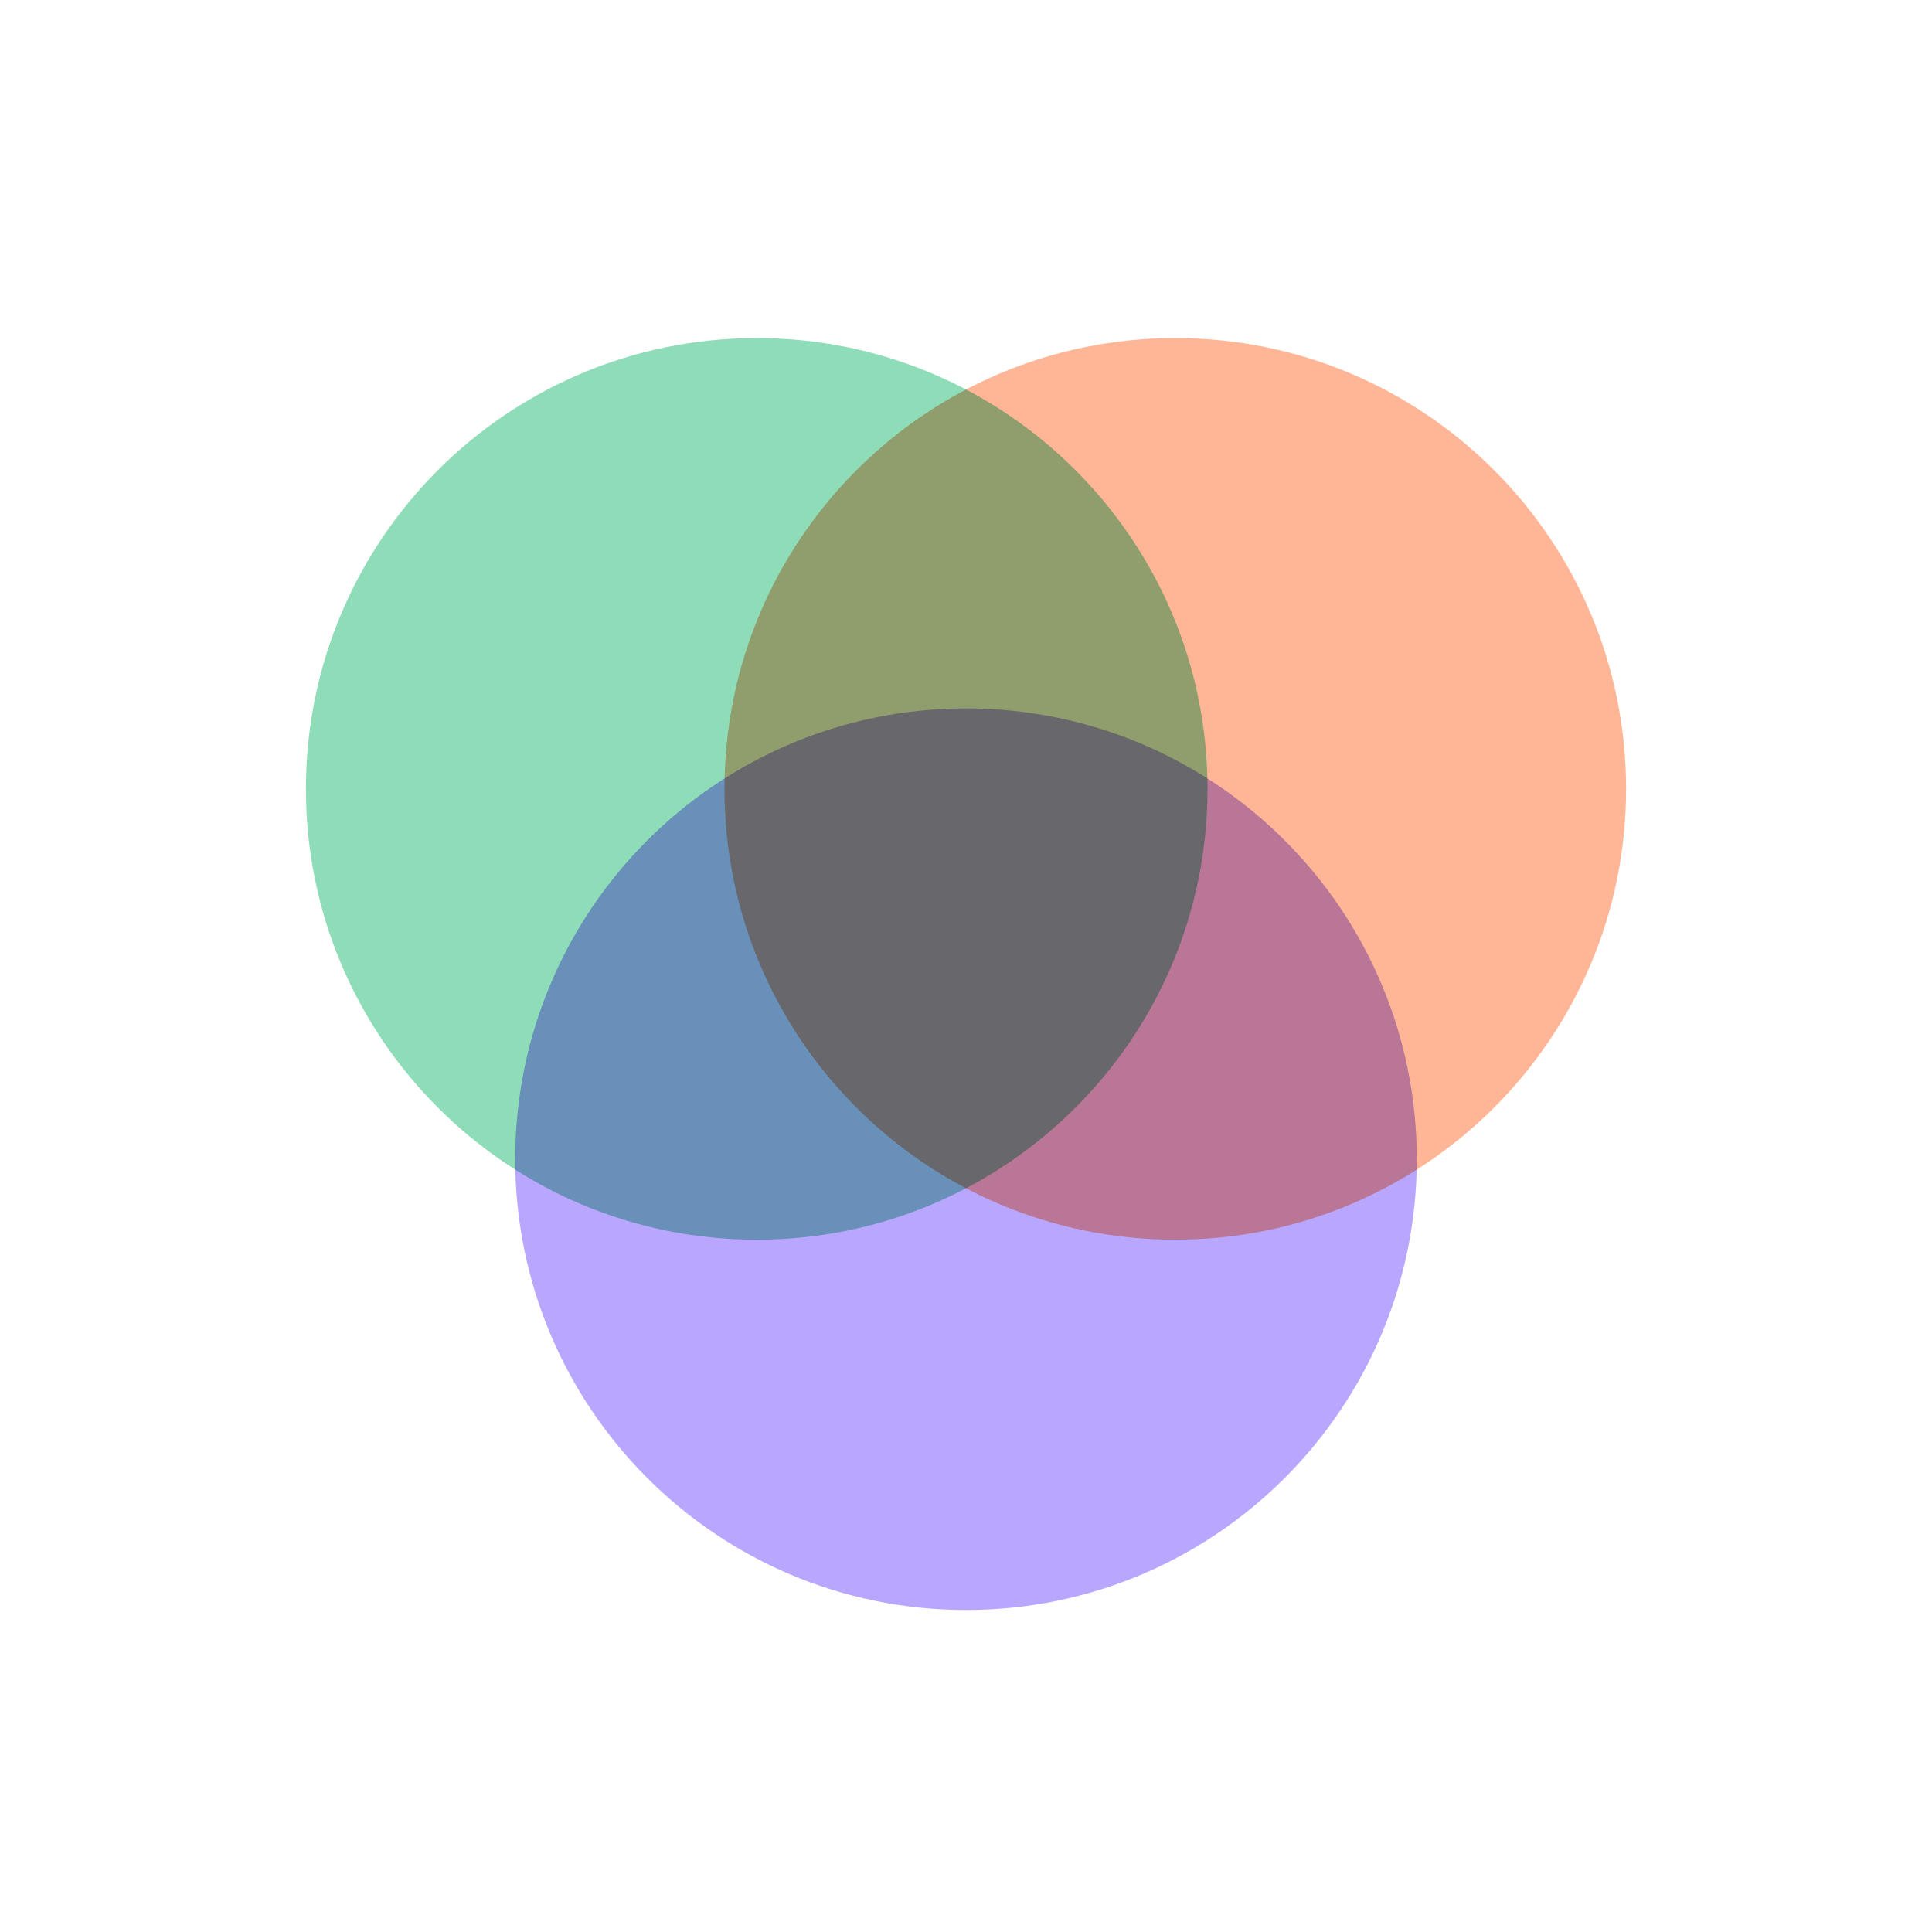
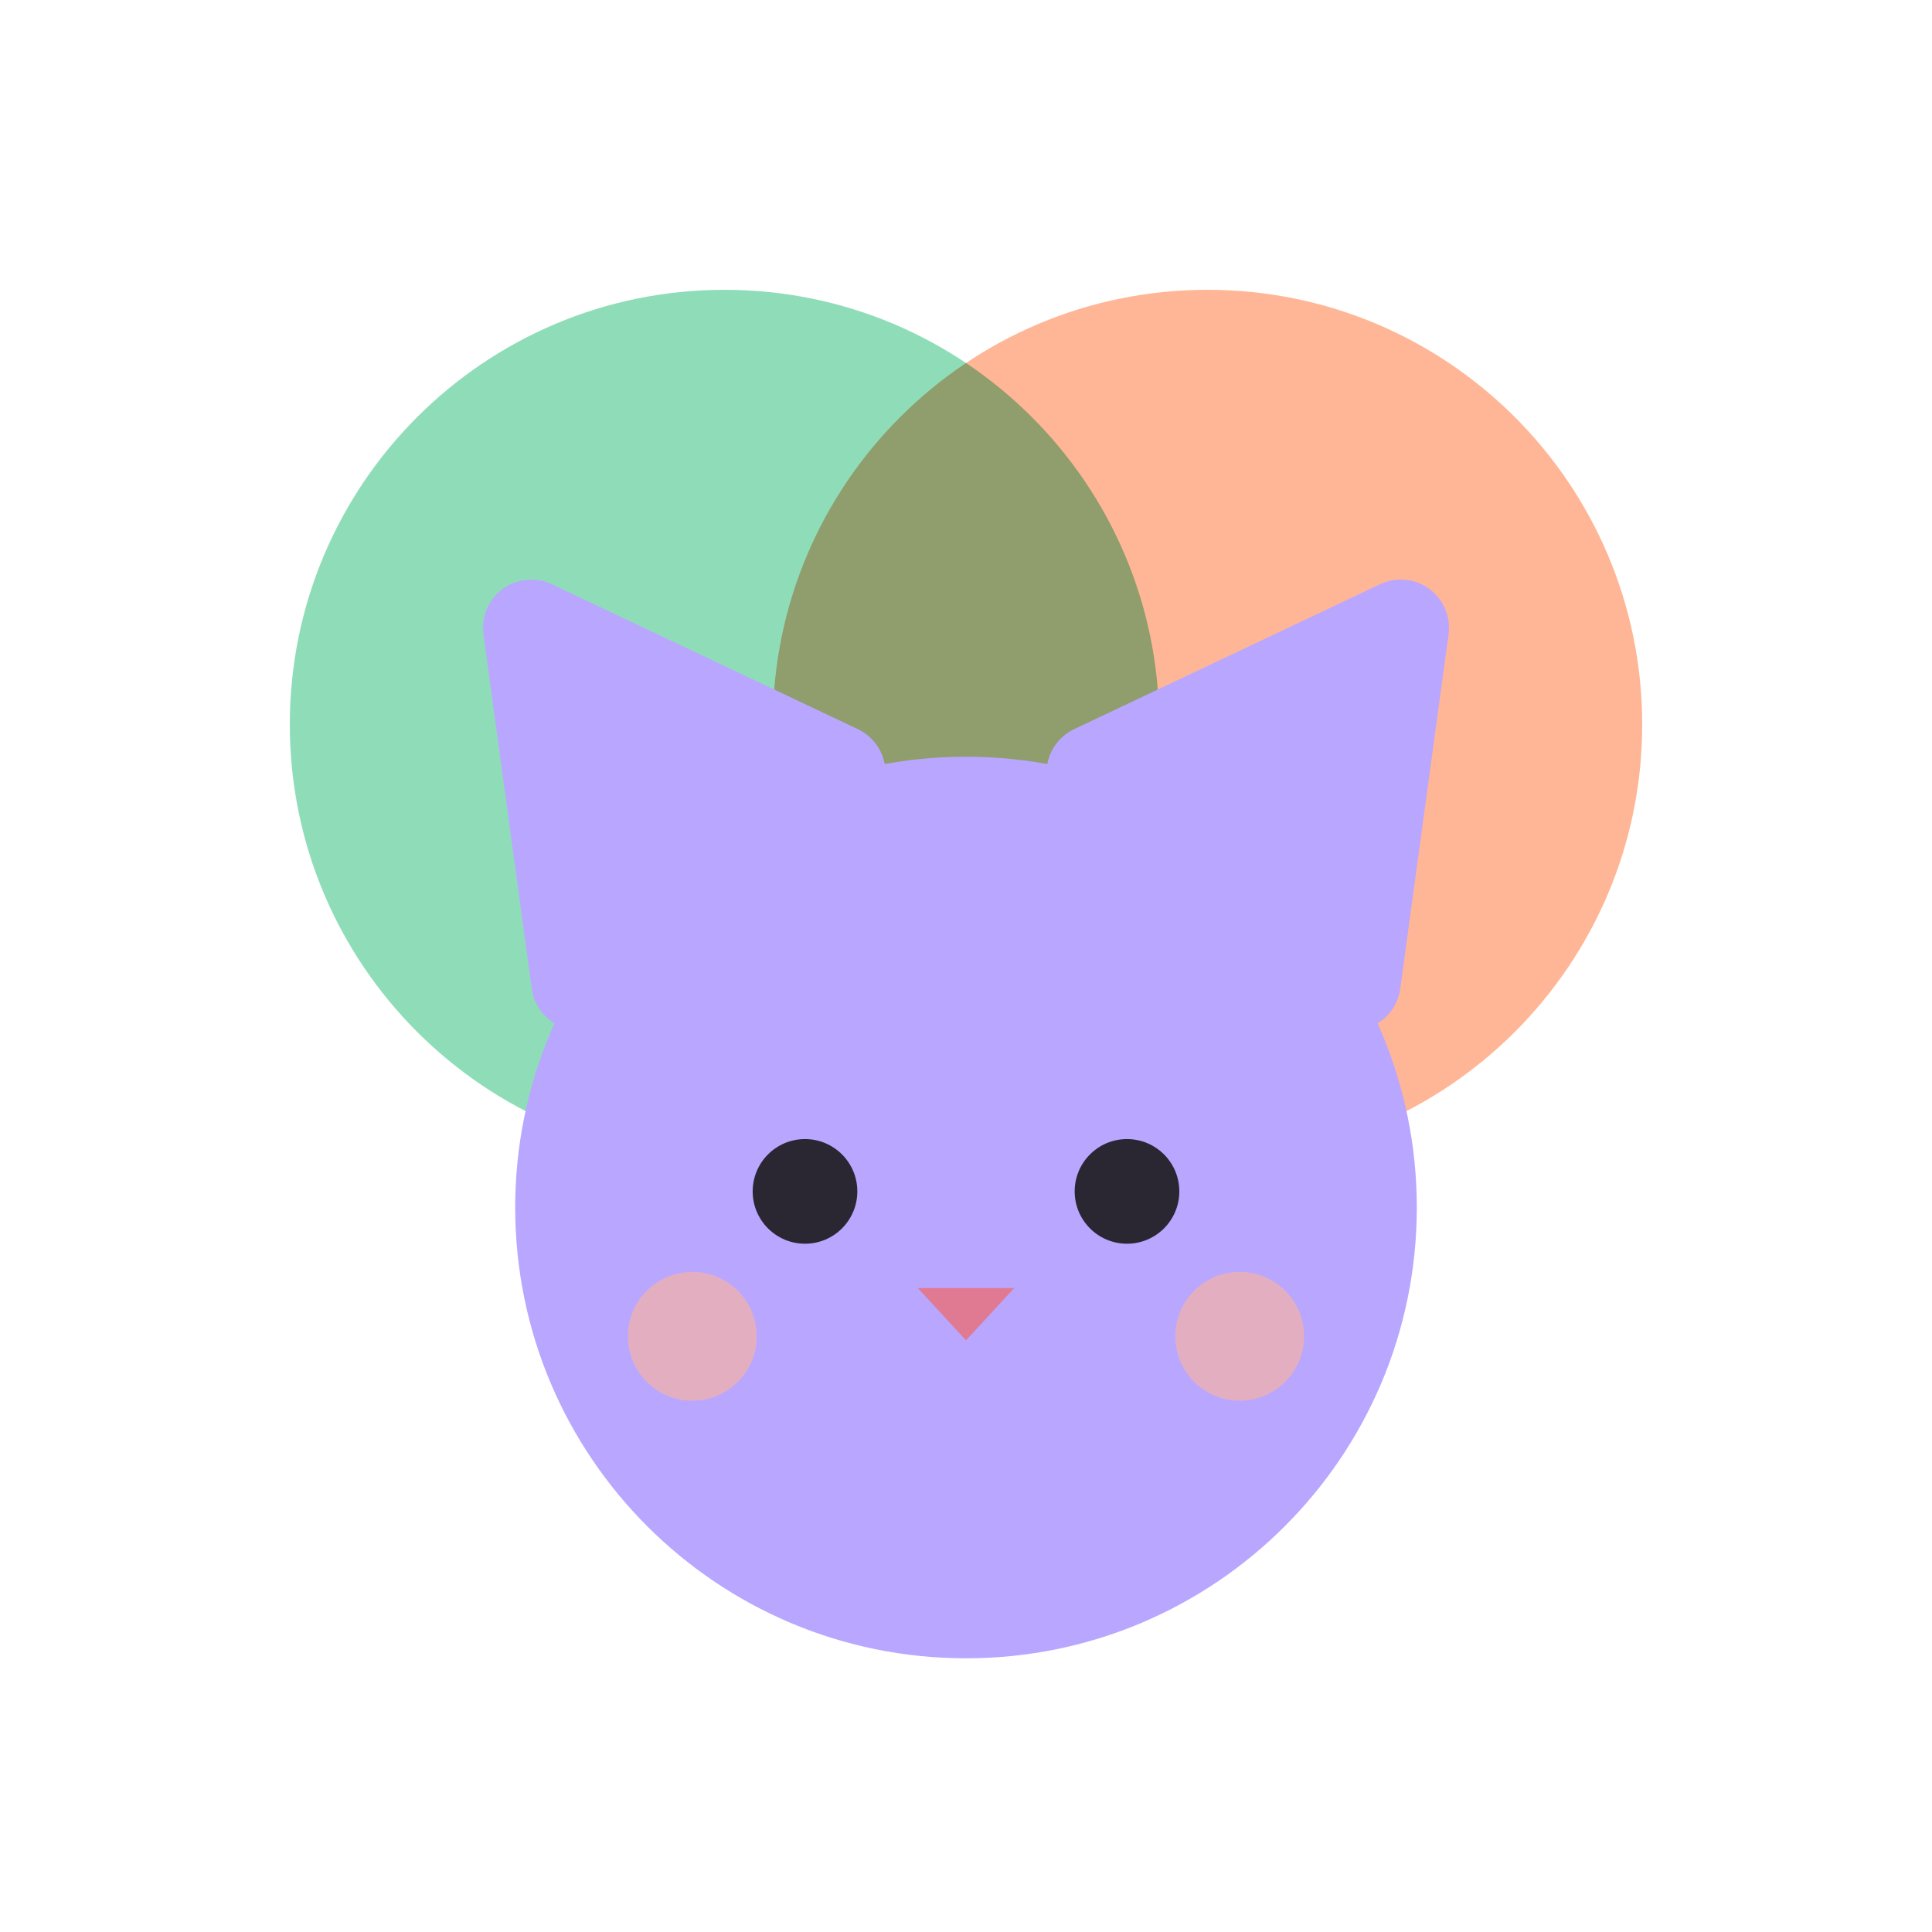
- <svg xmlns="http://www.w3.org/2000/svg" width="1024" height="1024" viewBox="0 0 1024 1024">
-   <rect width="1024" height="1024" fill="#FFFFFF" />
-   <circle cx="401.07" cy="418.13" r="238.93" fill="#8FDDB8" style="mix-blend-mode: multiply" />
-   <circle cx="622.93" cy="418.13" r="238.93" fill="#FFB696" style="mix-blend-mode: multiply" />
-   <circle cx="512.00" cy="614.40" r="238.93" fill="#B9A6FF" style="mix-blend-mode: multiply" />
+ <svg xmlns="http://www.w3.org/2000/svg" width="1024" height="1024" viewBox="0 0 240 240">
+   <rect width="240" height="240" fill="#FFFFFF" />
+   <circle cx="90" cy="90" r="54" fill="#8FDDB8" style="mix-blend-mode: multiply" />
+   <circle cx="150" cy="90" r="54" fill="#FFB696" style="mix-blend-mode: multiply" />
+   <path d="M72 122 L104 96 L66 78 Z" fill="#B9A6FF" stroke="#B9A6FF" stroke-width="12" stroke-linejoin="round" />
+   <path d="M168 122 L136 96 L174 78 Z" fill="#B9A6FF" stroke="#B9A6FF" stroke-width="12" stroke-linejoin="round" />
+   <circle cx="120" cy="150" r="56" fill="#B9A6FF" />
+   <circle cx="100" cy="148" r="6.5" fill="#2A2733" />
+   <circle cx="140" cy="148" r="6.5" fill="#2A2733" />
+   <path d="M114 160 L126 160 L120 166.5 Z" fill="#E07A93" />
+   <circle cx="86" cy="166" r="8" fill="#FFB696" opacity="0.6" />
+   <circle cx="154" cy="166" r="8" fill="#FFB696" opacity="0.6" />
</svg>
